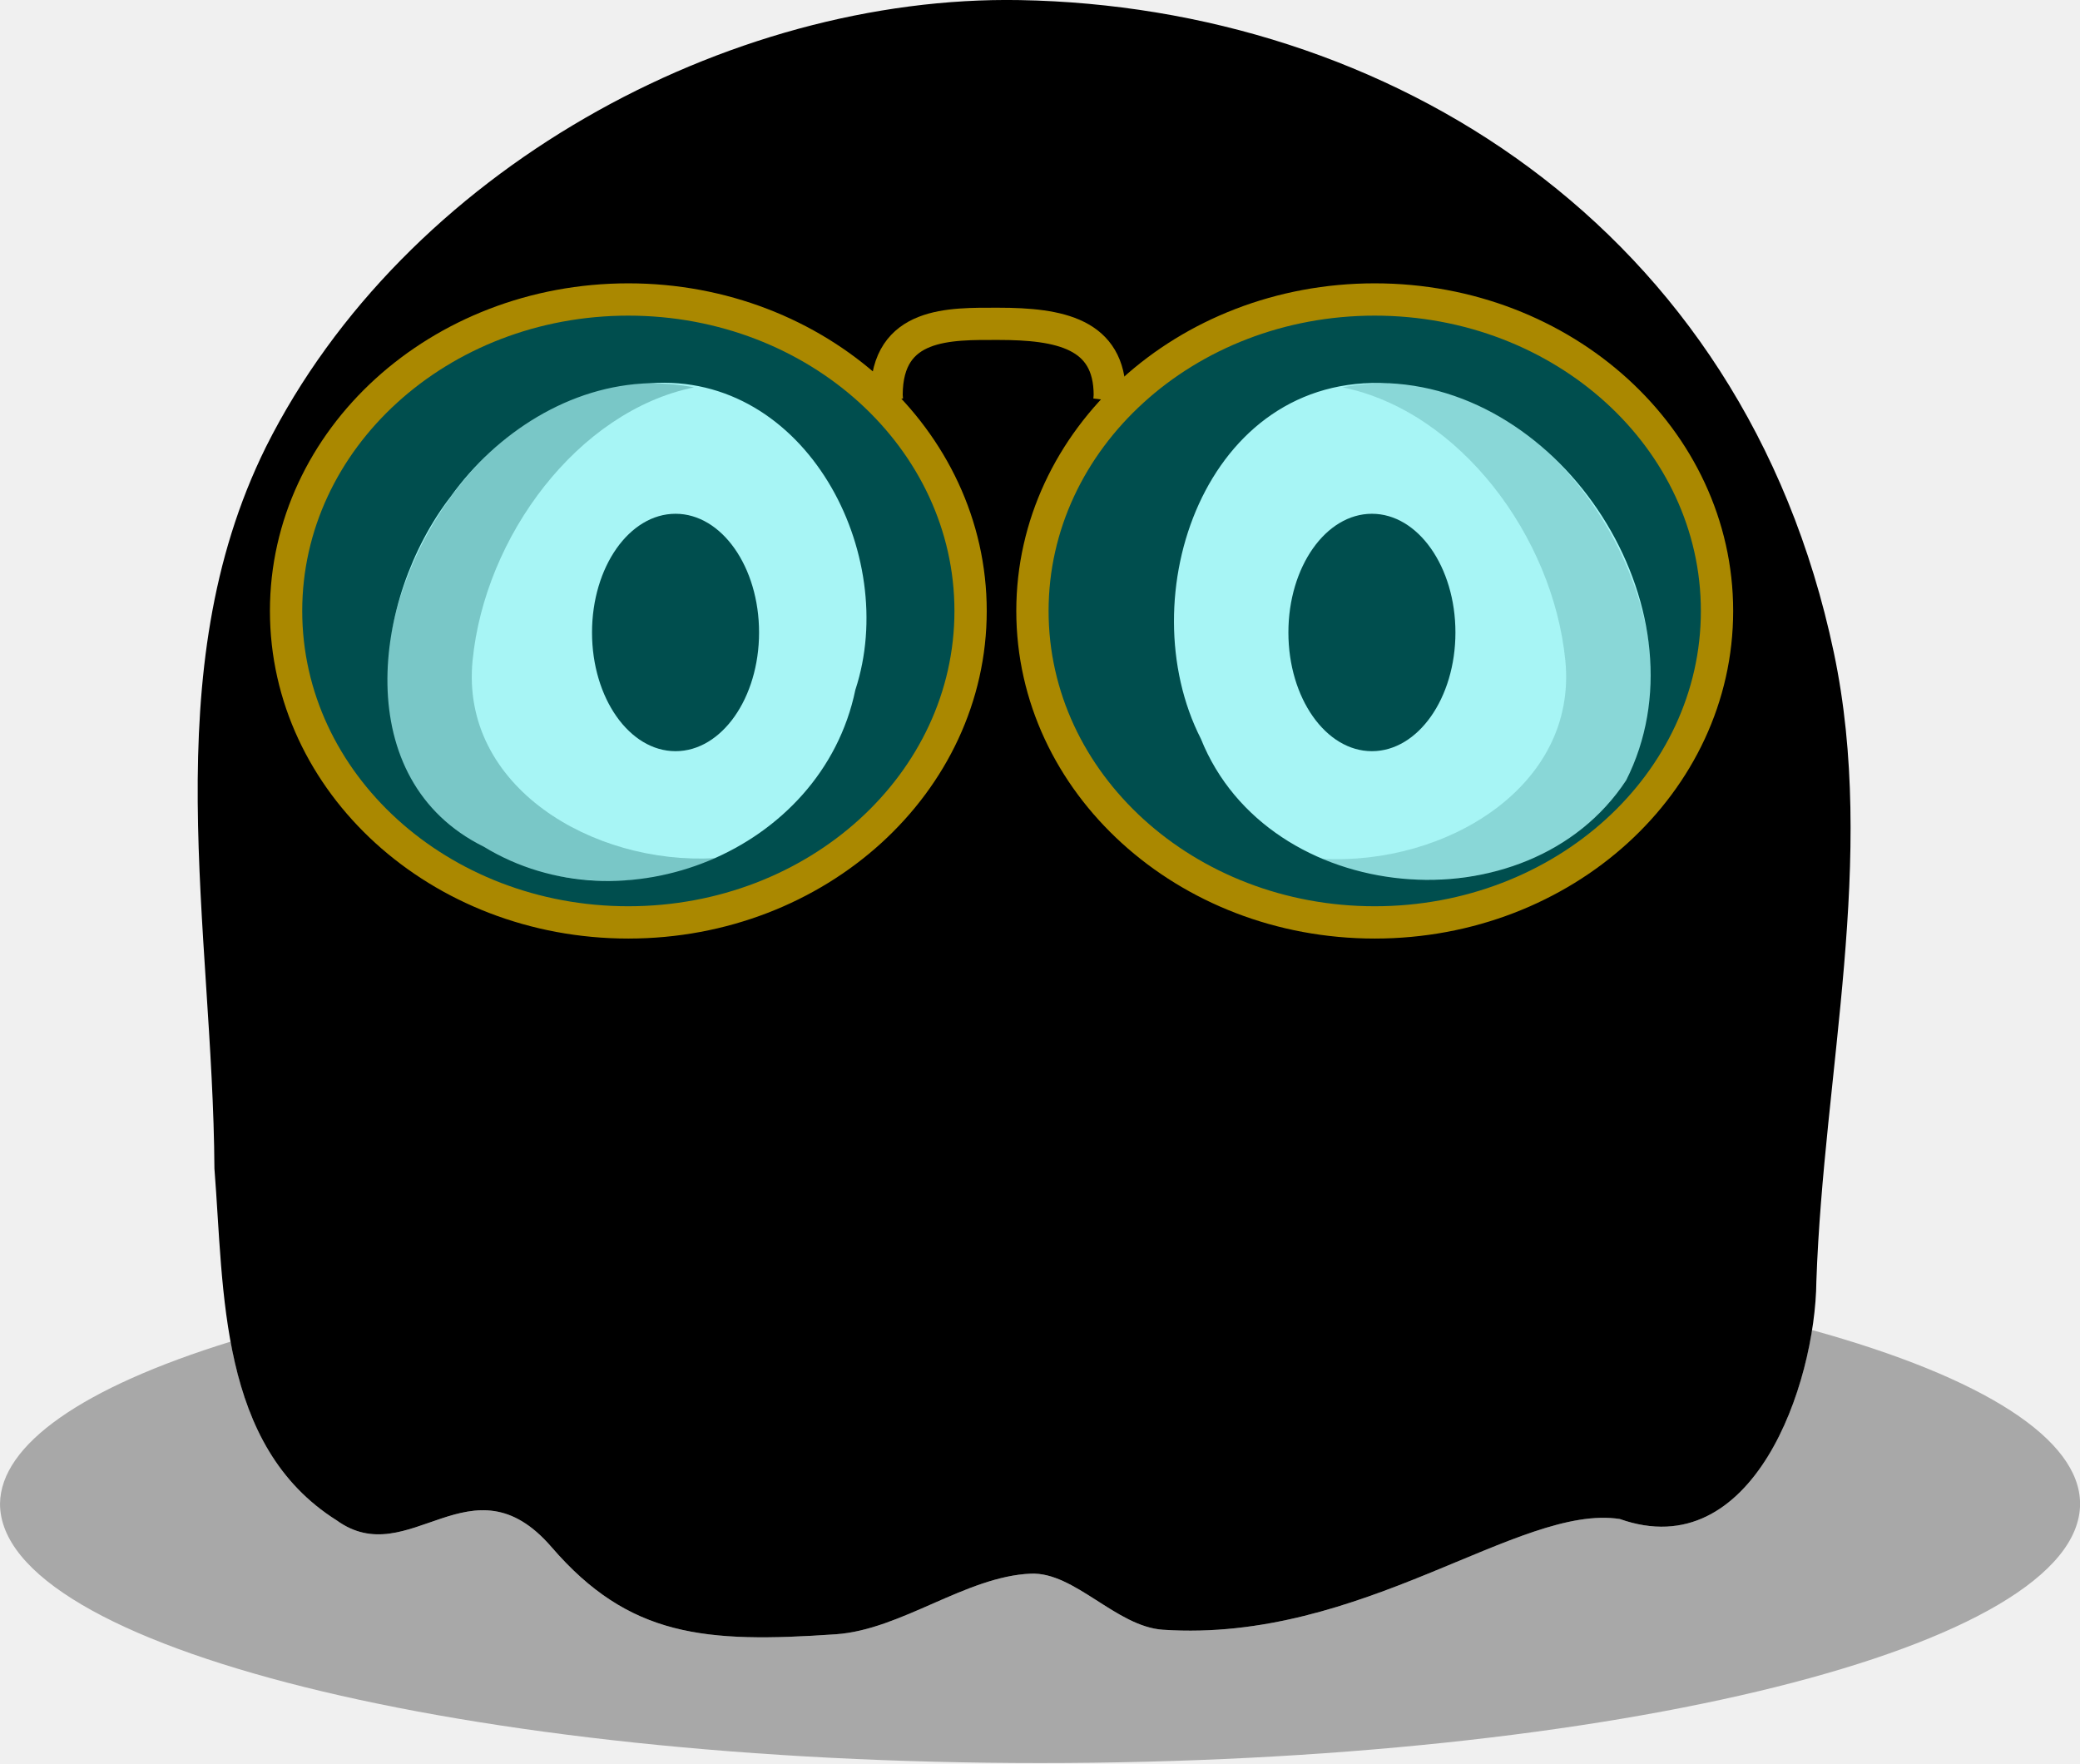
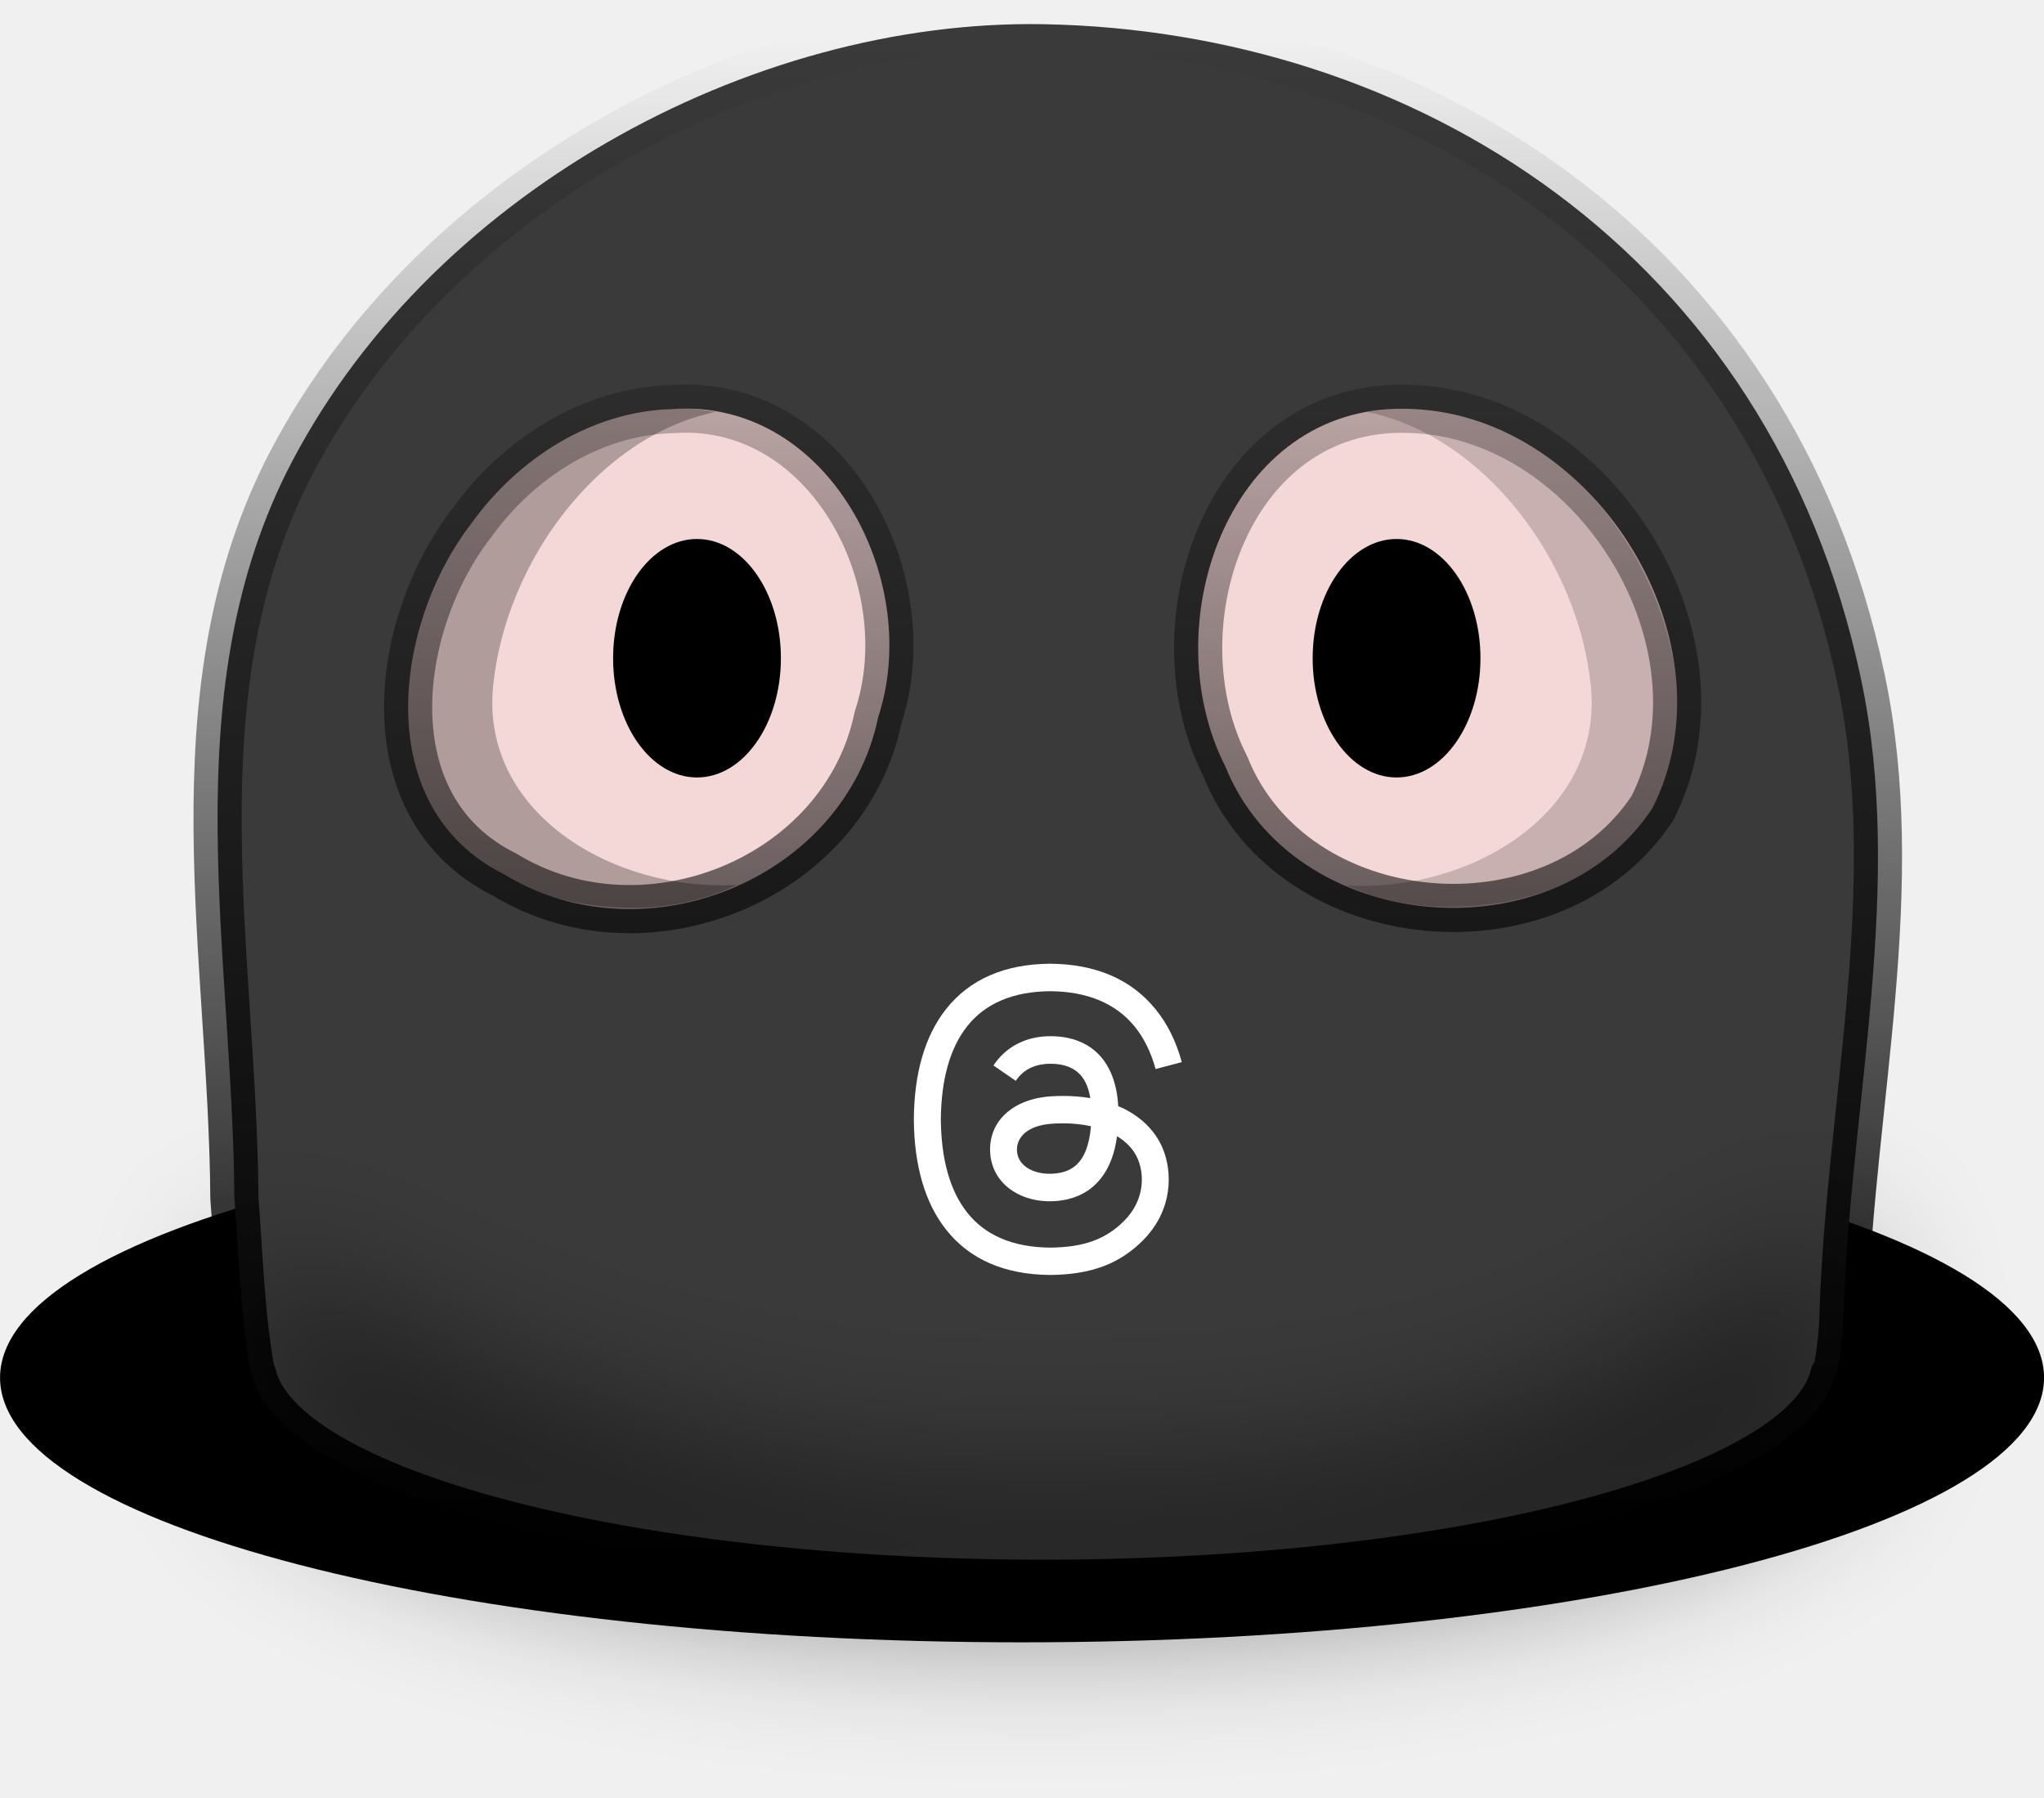
- <svg xmlns="http://www.w3.org/2000/svg" width="30.335mm" height="25.712mm" viewBox="0 0 30.335 25.712" version="1.1" id="svg5" xml:space="preserve">
-   <defs id="defs2" />
-   <g id="layer1" transform="translate(-22.31479,-170.4887)">
-     <path id="path16" style="opacity:0.3;fill:#000000;fill-opacity:1;stroke:none;stroke-width:0.051;stroke-linecap:round;stroke-linejoin:round;stroke-dasharray:none;stroke-opacity:1;paint-order:fill markers stroke" d="m 48.74,189.885 c -0.235,1.491 -1.138,3.344 -2.802,2.755 -1.47,-0.227 -3.753,1.809 -6.663,1.615 -0.683,-0.045 -1.287,-0.845 -1.927,-0.818 -0.946,0.04 -1.89,0.818 -2.843,0.884 -1.904,0.131 -3.013,0.043 -4.146,-1.271 -1.17,-1.356 -2.077,0.376 -3.135,-0.391 -0.956,-0.602 -1.355,-1.564 -1.545,-2.606 a 15.168,3.782 0 0 0 -3.364,2.364 15.168,3.782 0 0 0 15.168,3.782 15.168,3.782 0 0 0 15.168,-3.782 15.168,3.782 0 0 0 -3.91,-2.533 z" />
-     <path id="path17" style="fill:#000000;fill-opacity:1;stroke:none;stroke-width:0.499;stroke-linecap:round;stroke-linejoin:round;stroke-dasharray:none;stroke-opacity:1;paint-order:fill markers stroke" d="m 37.188,170.49 c -4.259,-0.076 -8.974,2.484 -10.995,6.517 -1.629,3.293 -0.773,7.015 -0.751,10.523 0.143,1.792 0.058,4.043 1.782,5.129 1.058,0.766 1.965,-0.965 3.135,0.391 1.133,1.314 2.242,1.402 4.146,1.271 0.953,-0.066 1.897,-0.844 2.843,-0.884 0.64,-0.027 1.244,0.772 1.927,0.818 2.909,0.194 5.193,-1.841 6.663,-1.615 1.945,0.689 2.853,-1.961 2.867,-3.468 0.106,-3.053 0.887,-6.173 0.254,-9.171 -1.317,-6.242 -6.543,-9.416 -11.871,-9.511 z m -5.395,5.587 c 2.275,-0.162 3.649,2.494 2.996,4.473 -0.488,2.359 -3.4,3.52 -5.419,2.286 -1.962,-0.97 -1.622,-3.629 -0.484,-5.103 0.67,-0.933 1.738,-1.625 2.908,-1.656 z m 10.773,0 c 2.655,0.121 4.67,3.408 3.465,5.791 -1.435,2.181 -5.221,1.843 -6.202,-0.605 -1.053,-2.066 0.061,-5.335 2.737,-5.185 z" />
-     <path id="path18" style="opacity:0.274;fill:#000000;fill-opacity:1;stroke:none;stroke-width:0.02;stroke-linecap:round;paint-order:fill markers stroke" d="m 31.77,176.077 c -1.955,0 -3.61,2.029 -3.808,4.044 -0.205,2.09 1.408,3.246 3.363,3.212 0.822,-0.014 1.393,-0.318 1.416,-0.33 -1.781,0.1 -3.715,-1.041 -3.534,-2.882 0.178,-1.812 1.536,-3.636 3.23,-3.984 -0.21,-0.039 -0.433,-0.06 -0.667,-0.06 z" />
-     <path id="path19" style="opacity:0.18;fill:#000000;fill-opacity:1;stroke:none;stroke-width:0.02;stroke-linecap:round;paint-order:fill markers stroke" d="m 42.566,176.077 c 1.967,0 3.632,2.029 3.831,4.044 0.207,2.09 -1.43,3.229 -3.397,3.196 -0.827,-0.014 -1.279,-0.256 -1.401,-0.305 1.791,0.1 3.727,-1.049 3.545,-2.891 -0.179,-1.812 -1.545,-3.636 -3.249,-3.984 0.211,-0.039 0.435,-0.06 0.671,-0.06 z" />
-     <ellipse style="fill:#000000;fill-opacity:1;stroke:none;stroke-width:2.016;stroke-linecap:round;stroke-linejoin:round;stroke-opacity:0.925;paint-order:fill markers stroke" id="ellipse19" cx="32.167" cy="179.712" rx="1.218" ry="1.731" />
-     <ellipse style="fill:#000000;fill-opacity:1;stroke:none;stroke-width:2.016;stroke-linecap:round;stroke-linejoin:round;stroke-opacity:0.925;paint-order:fill markers stroke" id="ellipse20" cx="42.323" cy="179.712" rx="1.218" ry="1.731" />
-     <g id="g40" style="stroke:#aa8800">
-       <path id="path1" style="opacity:1;fill:#00ffff;fill-opacity:0.307;stroke:#aa8800;stroke-width:0.471;stroke-linejoin:round;stroke-dasharray:none;stroke-opacity:1" d="m 31.479,174.856 a 4.992,4.542 0 0 0 -4.992,4.542 4.992,4.542 0 0 0 4.992,4.542 4.992,4.542 0 0 0 4.991,-4.542 4.992,4.542 0 0 0 -4.991,-4.542 z m 10.885,0 a 4.992,4.542 0 0 0 -4.992,4.542 4.992,4.542 0 0 0 4.992,4.542 4.992,4.542 0 0 0 4.992,-4.542 4.992,4.542 0 0 0 -4.992,-4.542 z" />
-       <path id="circle2" style="opacity:1;fill:none;fill-opacity:1;stroke:#aa8800;stroke-width:0.47;stroke-linejoin:round;stroke-dasharray:none" d="m 38.494,176.328 c 0.003,-0.025 0.004,-0.051 0.006,-0.076 -5.7e-5,-0.899 -0.729,-1.041 -1.627,-1.041 -0.702,0 -1.628,-0.032 -1.628,1.041 0.001,0.025 0.003,0.051 0.006,0.076" />
+ <svg xmlns="http://www.w3.org/2000/svg" xmlns:xlink="http://www.w3.org/1999/xlink" width="29.674mm" height="26.093mm" viewBox="0 0 29.674 26.093" version="1.1" id="svg5" xml:space="preserve">
+   <defs id="defs2">
+     <linearGradient id="linearGradient49">
+       <stop style="stop-color:#000000;stop-opacity:1;" offset="0" id="stop49" />
+       <stop style="stop-color:#000000;stop-opacity:0;" offset="1" id="stop50" />
+     </linearGradient>
+     <filter style="color-interpolation-filters:sRGB" id="filter1418" x="-0.109" y="-0.462" width="1.218" height="1.925">
+       <feGaussianBlur stdDeviation="1.063" id="feGaussianBlur1418" />
+     </filter>
+     <linearGradient xlink:href="#linearGradient49" id="linearGradient3" gradientUnits="userSpaceOnUse" x1="71.08" y1="225.78" x2="71.064" y2="203.687" />
+   </defs>
+   <g id="layer1" transform="translate(-18.87528,-203.1587)">
+     <g id="g1422" style="fill:#f4d7d7">
+       <ellipse style="fill:#f4d7d7;fill-opacity:1;stroke:none;stroke-width:6.019;stroke-linecap:round;stroke-linejoin:round;stroke-opacity:0.925;paint-order:fill markers stroke" id="ellipse1421" cx="28.078" cy="212.544" rx="3.832" ry="4.905" />
+       <ellipse style="fill:#f4d7d7;fill-opacity:1;stroke:none;stroke-width:6.019;stroke-linecap:round;stroke-linejoin:round;stroke-opacity:0.925;paint-order:fill markers stroke" id="ellipse1422" cx="39.684" cy="212.544" rx="3.832" ry="4.905" />
    </g>
+     <path id="path2" style="opacity:0.274;fill:#000000;fill-opacity:1;stroke:none;stroke-width:0.02;stroke-linecap:round;paint-order:fill markers stroke" d="m 28.597,209.079 c -1.955,0 -3.61,2.029 -3.808,4.044 -0.205,2.09 1.408,3.246 3.363,3.212 0.822,-0.014 1.393,-0.318 1.416,-0.33 -1.781,0.1 -3.715,-1.041 -3.534,-2.882 0.178,-1.812 1.536,-3.636 3.23,-3.984 -0.21,-0.039 -0.433,-0.06 -0.667,-0.06 z" />
+     <path id="path3" style="opacity:0.18;fill:#000000;fill-opacity:1;stroke:none;stroke-width:0.02;stroke-linecap:round;paint-order:fill markers stroke" d="m 39.393,209.079 c 1.967,0 3.632,2.029 3.831,4.044 0.207,2.09 -1.43,3.229 -3.397,3.196 -0.827,-0.014 -1.279,-0.256 -1.401,-0.305 1.791,0.1 3.727,-1.049 3.545,-2.891 -0.179,-1.812 -1.545,-3.636 -3.249,-3.984 0.211,-0.039 0.435,-0.06 0.671,-0.06 z" />
+     <ellipse style="fill:#000000;fill-opacity:1;stroke:none;stroke-width:2.016;stroke-linecap:round;stroke-linejoin:round;stroke-opacity:0.925;paint-order:fill markers stroke" id="ellipse3" cx="28.994" cy="212.714" rx="1.218" ry="1.731" />
+     <ellipse style="fill:#000000;fill-opacity:1;stroke:none;stroke-width:2.016;stroke-linecap:round;stroke-linejoin:round;stroke-opacity:0.925;paint-order:fill markers stroke" id="ellipse4" cx="39.15" cy="212.714" rx="1.218" ry="1.731" />
+     <ellipse style="opacity:1;fill:#000000;fill-opacity:1;stroke:none;stroke-width:0.138;stroke-linejoin:round" id="ellipse6" cx="33.713" cy="223.158" rx="14.837" ry="3.842" />
+     <path id="path21" style="font-variation-settings:normal;opacity:1;vector-effect:none;fill:#3a3a3a;fill-opacity:1;stroke:url(#linearGradient3);stroke-width:0.699;stroke-linecap:round;stroke-linejoin:round;stroke-miterlimit:4;stroke-dasharray:none;stroke-dashoffset:0;stroke-opacity:1;-inkscape-stroke:none;paint-order:fill markers stroke;stop-color:#000000;stop-opacity:1" d="m 34.024,203.51 c -4.259,-0.076 -8.974,2.484 -10.995,6.517 -1.629,3.293 -0.773,7.015 -0.751,10.523 0.065,0.817 0.085,1.728 0.248,2.581 h 0.015 a 11.527,3.235 0 0 0 11.481,3.019 11.527,3.235 0 0 0 11.48,-3.019 h 0.035 c 0.066,-0.334 0.1,-0.656 0.103,-0.939 0.106,-3.053 0.887,-6.173 0.254,-9.171 -1.317,-6.242 -6.543,-9.416 -11.871,-9.511 z m -5.185,5.58 c 2.148,0.01 3.418,2.563 2.785,4.481 -0.488,2.359 -3.4,3.52 -5.419,2.286 -1.962,-0.97 -1.621,-3.629 -0.484,-5.103 0.67,-0.933 1.737,-1.625 2.907,-1.656 0.071,-0.005 0.142,-0.008 0.211,-0.007 z m 10.316,0.003 c 0.081,-0.002 0.163,-3.9e-4 0.246,0.004 2.655,0.121 4.67,3.409 3.465,5.791 -1.435,2.181 -5.222,1.843 -6.203,-0.606 -1.021,-2.001 -0.006,-5.131 2.491,-5.189 z" />
+     <path class="x19hqcy" d="m 35.168,219.243 c -0.019,-0.009 -0.039,-0.018 -0.059,-0.027 -0.035,-0.643 -0.386,-1.011 -0.976,-1.015 -0.003,-2e-5 -0.005,-2e-5 -0.008,-2e-5 -0.353,0 -0.646,0.151 -0.827,0.425 l 0.324,0.223 c 0.135,-0.205 0.347,-0.248 0.503,-0.248 0.002,0 0.004,0 0.005,1e-5 0.194,6.5e-4 0.341,0.058 0.436,0.168 0.069,0.08 0.115,0.191 0.138,0.331 -0.172,-0.029 -0.358,-0.038 -0.557,-0.027 -0.561,0.032 -0.921,0.359 -0.897,0.814 0.012,0.231 0.127,0.429 0.323,0.558 0.166,0.11 0.38,0.163 0.602,0.151 0.293,-0.016 0.523,-0.128 0.684,-0.333 0.122,-0.155 0.199,-0.357 0.233,-0.61 0.14,0.084 0.243,0.195 0.301,0.329 0.097,0.227 0.103,0.6 -0.201,0.903 -0.266,0.266 -0.587,0.381 -1.071,0.385 -0.537,-0.004 -0.943,-0.176 -1.207,-0.512 -0.247,-0.314 -0.375,-0.768 -0.38,-1.349 0.005,-0.581 0.133,-1.035 0.38,-1.349 0.264,-0.336 0.67,-0.508 1.207,-0.512 0.541,0.004 0.954,0.177 1.228,0.514 0.134,0.165 0.236,0.373 0.303,0.616 l 0.38,-0.101 c -0.081,-0.298 -0.208,-0.556 -0.382,-0.769 -0.351,-0.432 -0.865,-0.654 -1.528,-0.659 h -0.003 c -0.661,0.005 -1.169,0.227 -1.511,0.661 -0.304,0.386 -0.461,0.924 -0.466,1.597 l -1.7e-5,0.001 1.7e-5,10e-4 c 0.005,0.674 0.162,1.211 0.466,1.597 0.341,0.434 0.85,0.656 1.511,0.661 h 0.003 c 0.588,-0.005 1.002,-0.158 1.343,-0.499 0.446,-0.446 0.433,-1.005 0.286,-1.348 -0.106,-0.246 -0.307,-0.446 -0.582,-0.578 z m -1.015,0.954 c -0.246,0.014 -0.501,-0.097 -0.514,-0.333 -0.009,-0.175 0.125,-0.371 0.529,-0.394 0.046,-0.003 0.092,-0.004 0.136,-0.004 0.147,0 0.284,0.014 0.409,0.042 -0.047,0.582 -0.32,0.676 -0.56,0.689 z" id="path1-6" style="fill:#ffffff;stroke-width:0.024" />
+     <path id="path1421" style="font-variation-settings:normal;opacity:0.46;vector-effect:none;fill:#000000;fill-opacity:1;stroke:none;stroke-width:0.699;stroke-linecap:round;stroke-linejoin:round;stroke-miterlimit:4;stroke-dasharray:none;stroke-dashoffset:0;stroke-opacity:1;-inkscape-stroke:none;paint-order:fill markers stroke;filter:url(#filter1418);stop-color:#000000" d="m 33.791,224.599 c -3.838,0.033 -7.46,-1.049 -11.423,-3.337 0.107,0.907 0.007,1.896 0.381,2.729 0.859,1.154 2.376,1.498 3.686,1.882 3.988,0.936 8.148,1.008 12.208,0.561 2.111,-0.295 4.317,-0.622 6.152,-1.777 0.817,-0.471 0.966,-1.377 0.938,-2.24 0.178,-0.705 0.039,-1.2 -0.761,-1.237 -2.976,2.976 -7.427,3.442 -11.18,3.419 z" />
  </g>
</svg>
